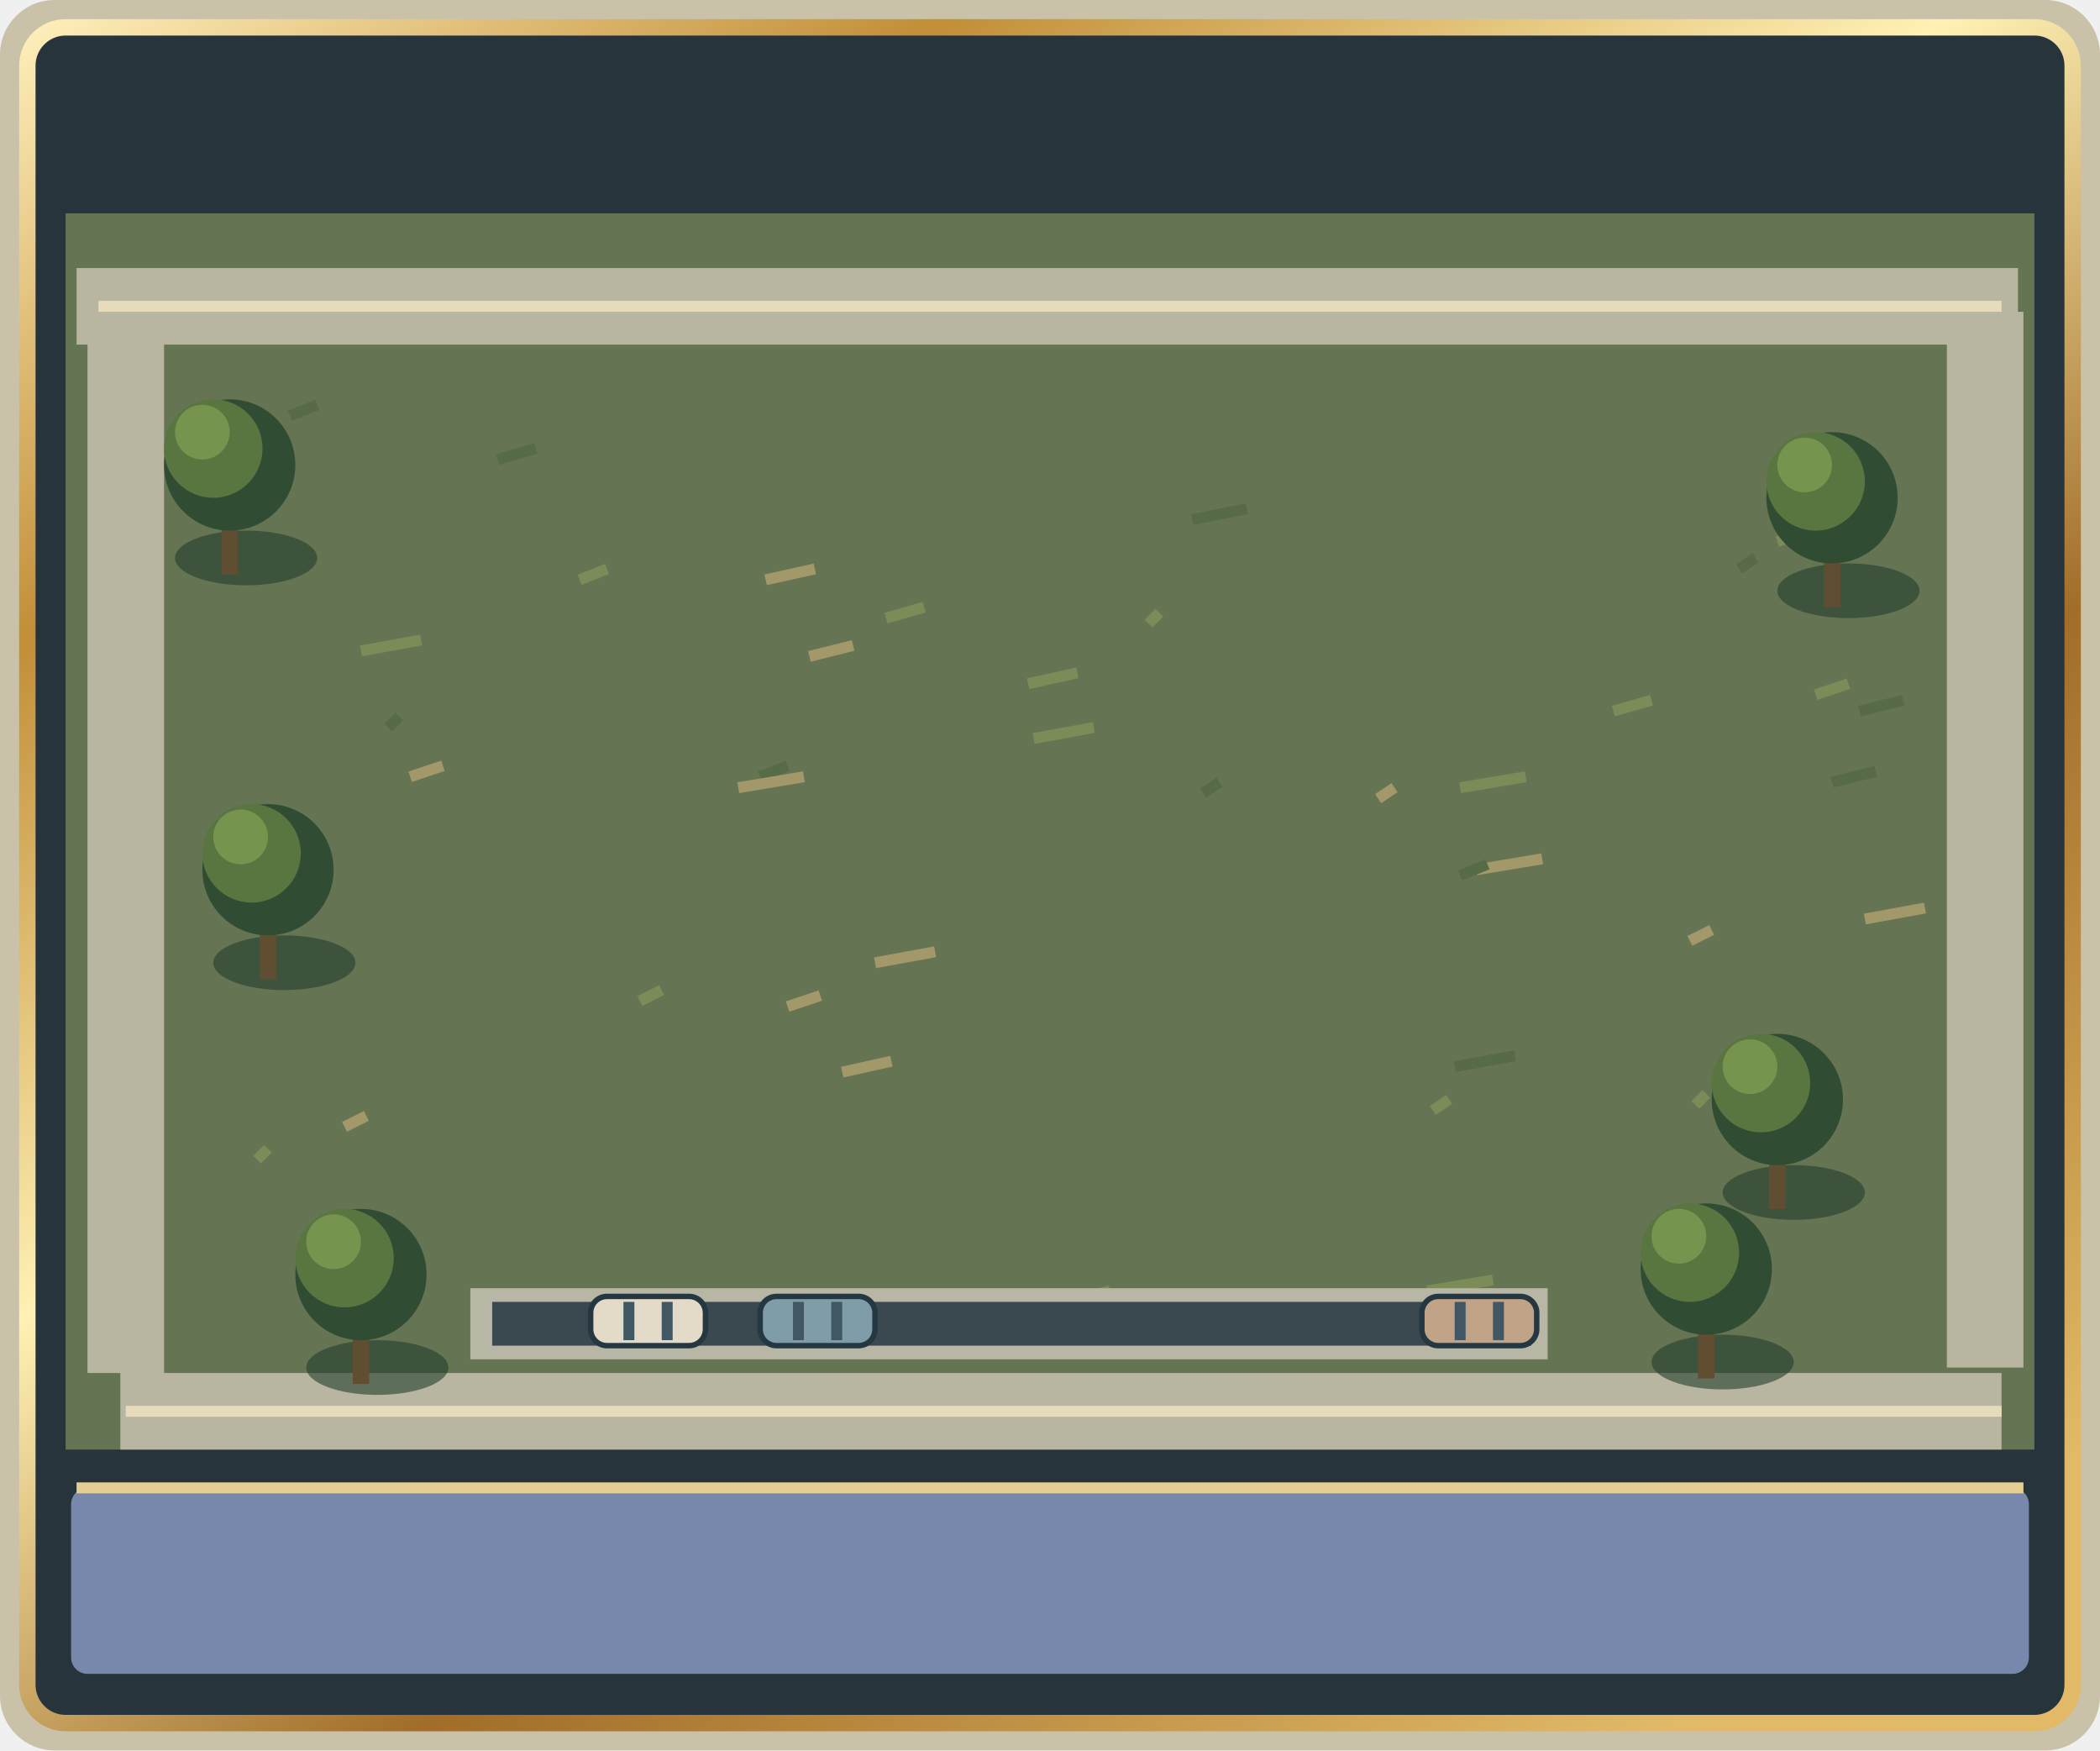
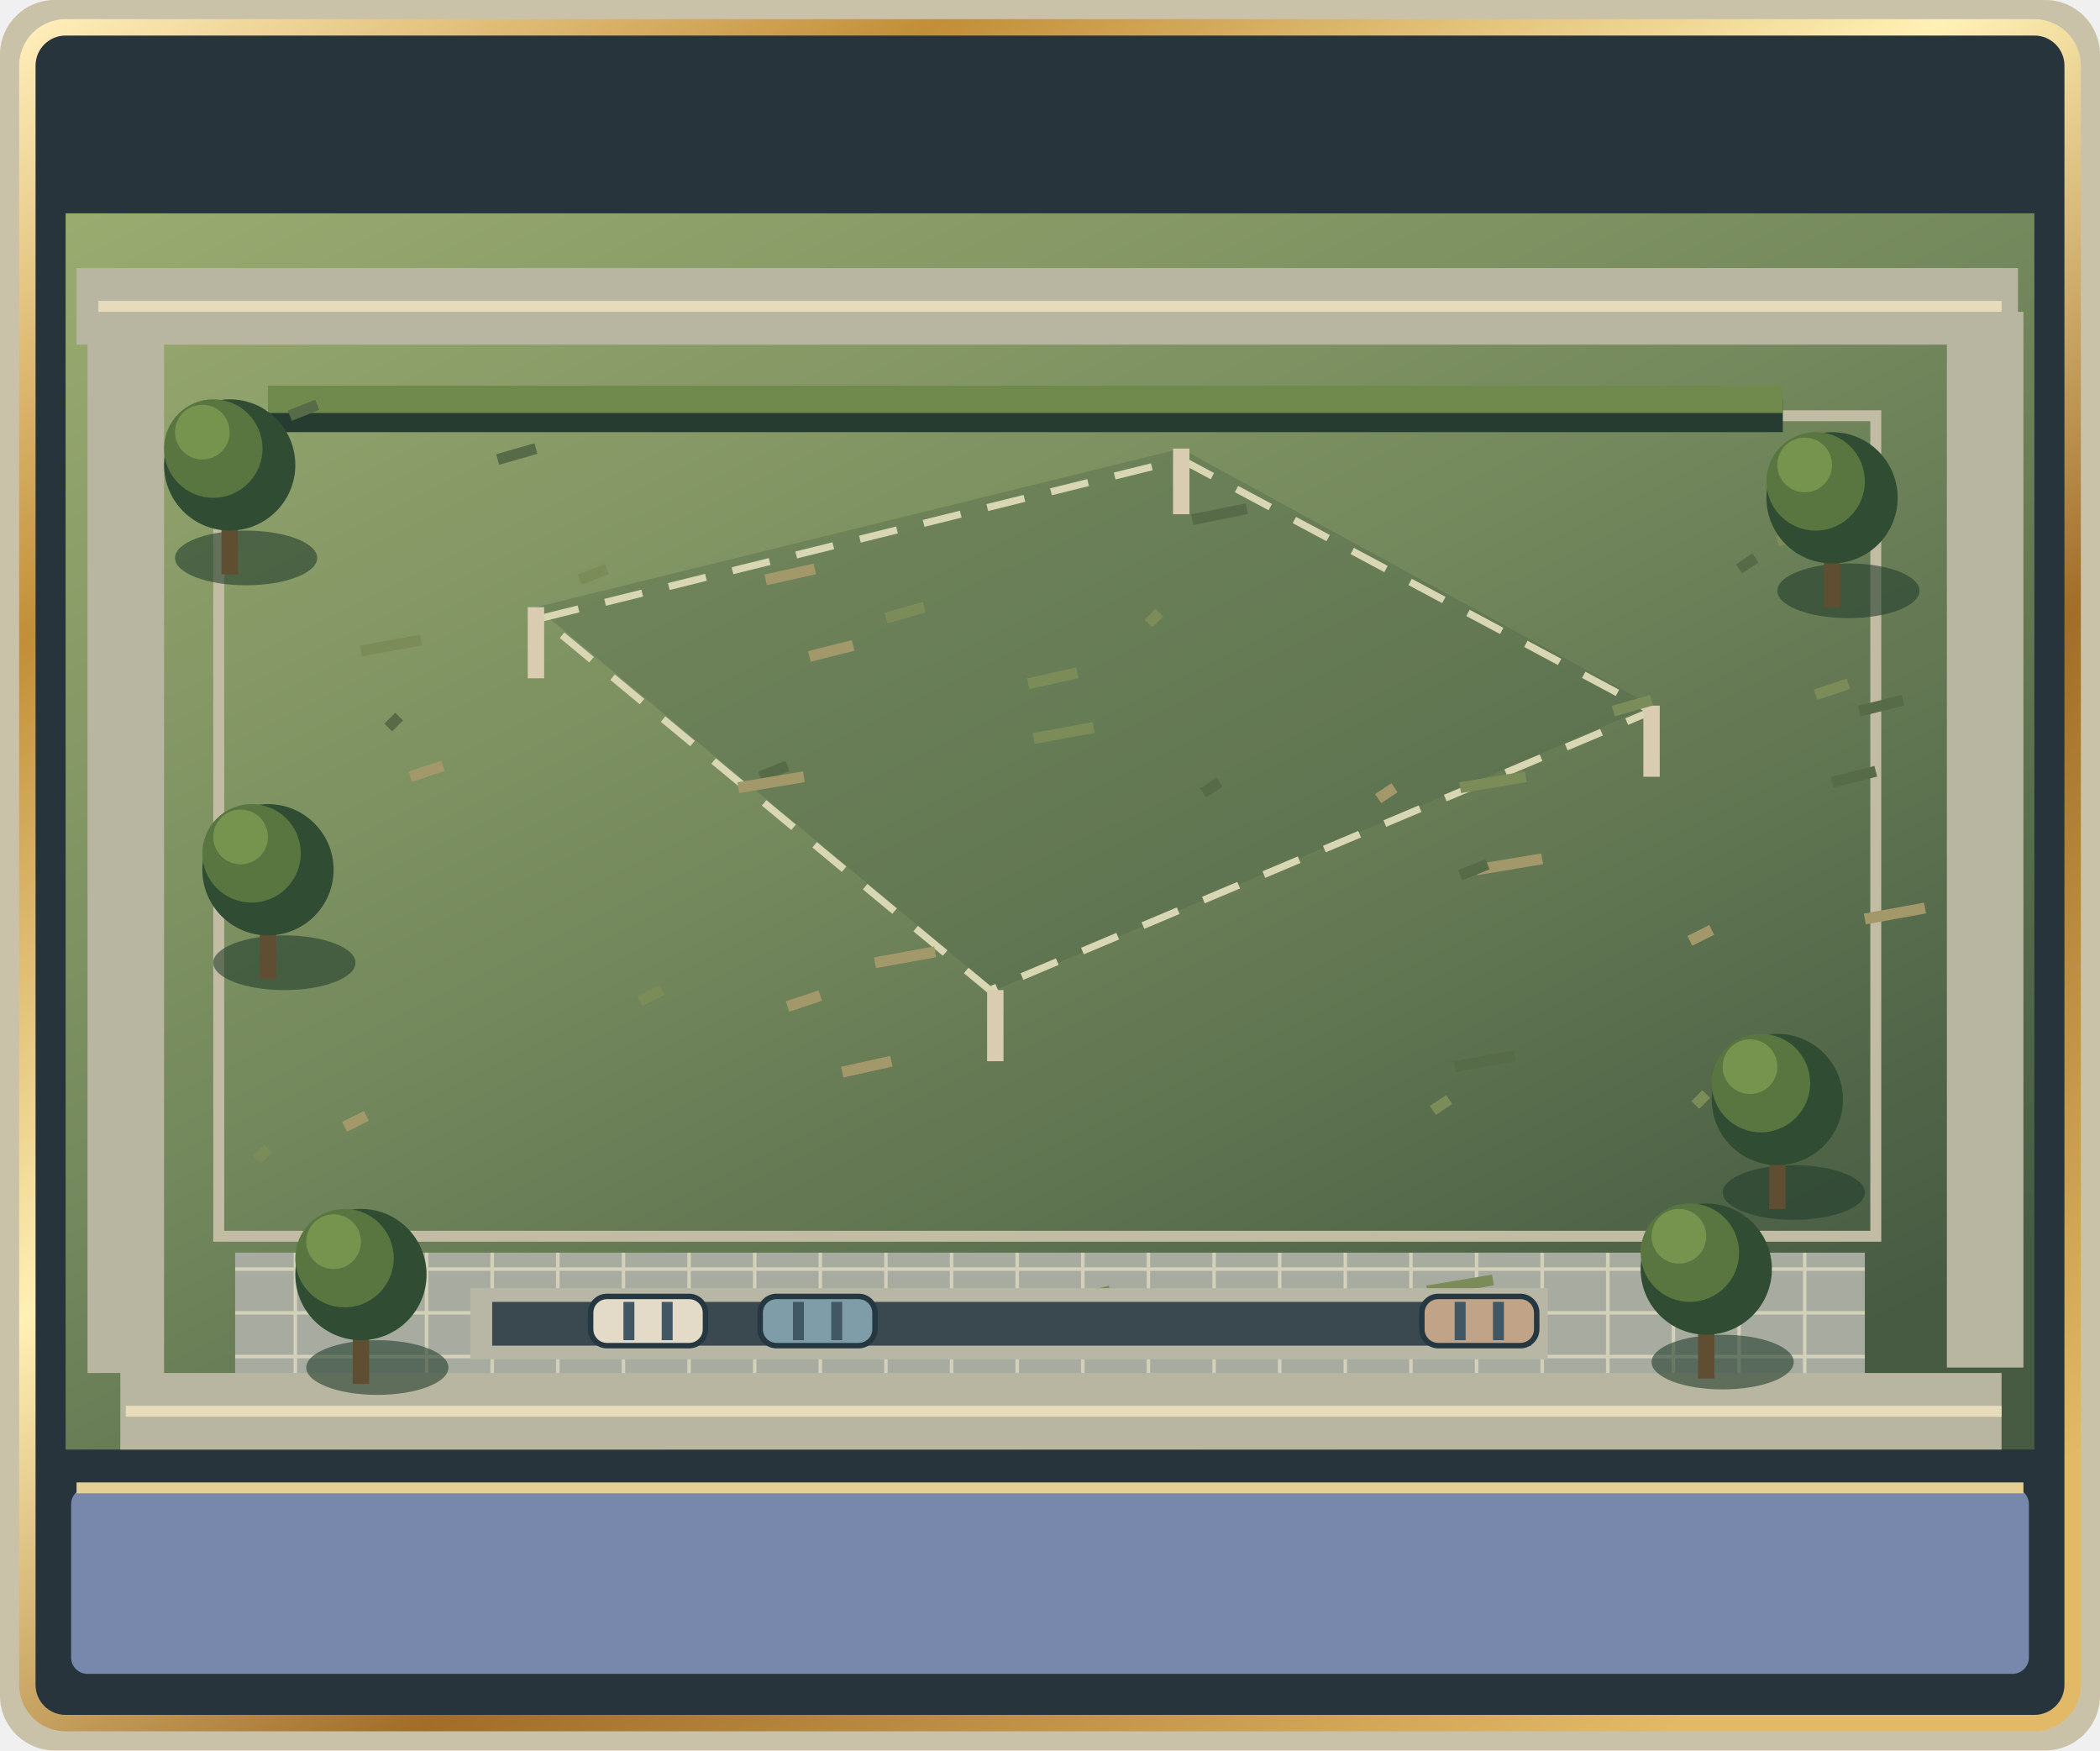
<svg xmlns="http://www.w3.org/2000/svg" viewBox="0 0 384 320" role="img" aria-label="Деловой центр">
  <defs>
    <linearGradient id="gold" x2="0.8" y2="1">
      <stop stop-color="#fff0bc" />
      <stop offset=".22" stop-color="#c28e37" />
      <stop offset=".46" stop-color="#fff1b4" />
      <stop offset=".7" stop-color="#a16d28" />
      <stop offset="1" stop-color="#e2ba67" />
    </linearGradient>
    <linearGradient id="cream" x2="1" y2="1">
      <stop stop-color="#fff5d7" />
      <stop offset=".5" stop-color="#e8d3a0" />
      <stop offset="1" stop-color="#f7e9c8" />
    </linearGradient>
    <linearGradient id="navy" x2=".7" y2="1">
      <stop stop-color="#263b49" />
      <stop offset="1" stop-color="#06121e" />
    </linearGradient>
    <linearGradient id="glass" x2="1" y2="1">
      <stop stop-color="#d4e9e8" />
      <stop offset=".45" stop-color="#6495ad" />
      <stop offset="1" stop-color="#294453" />
    </linearGradient>
    <pattern id="grain" width="9" height="9" patternUnits="userSpaceOnUse">
      <path d="M0 1h2m3 4h1m1 3h2" stroke="#fff" opacity=".07" />
    </pattern>
+     <linearGradient id="soil" x2=".8" y2="1">
+       <stop stop-color="#9aab70" />
+       <stop offset=".5" stop-color="#73885c" />
+       <stop offset="1" stop-color="#465b42" />
+     </linearGradient>
+     <linearGradient id="concrete" x2="1" y2="1">
+       <stop stop-color="#e3decb" />
+       <stop offset="1" stop-color="#8d9b98" />
+     </linearGradient>
+     <pattern id="pavers" width="12" height="8" patternUnits="userSpaceOnUse">
+       <rect width="12" height="8" fill="#a8aca0" />
+       <path d="M0 0h12M0 8h12M6 0v8" stroke="#d3d0b9" stroke-width=".65" />
+     </pattern>
  </defs>
  <rect width="384" height="320" rx="10" fill="#c9c2a9" />
  <rect x="5" y="5" width="374" height="310" rx="7" fill="#27343c" stroke="url(#gold)" stroke-width="3" />
-   <rect x="12" y="39" width="360" height="226" fill="#657452" />
+   <rect x="12" y="39" width="360" height="226" fill="url(#soil)" />
+   <path d="M40 76H343V226H40Z" fill="none" stroke="#c1bca3" stroke-width="2" />
+   <path d="M43 229H341V253H43Z" fill="url(#pavers)" />
+   <path d="M49 76h277" stroke="#263c30" stroke-width="6" />
+   <path d="M49 73h277" stroke="#708a4d" stroke-width="5" />
+   <path d="M98 111l118-29 86 47-120 52z" fill="#4d6549" opacity=".35" />
+   <path d="M99 113l117-29 86 46-121 51z" fill="none" stroke="#d8d6b3" stroke-width="1.3" stroke-dasharray="7 5" />
+   <path d="M98 111v13m118-42v12m86 35v13m-120 39v13" stroke="#d9ccb0" stroke-width="3" />
  <path d="M14 56H369M22 258H366M23 56V251M363 57V250" stroke="#b8b5a0" stroke-width="14" />
  <path d="M18 56H366M23 258H366" stroke="#e6dbbb" stroke-width="2" />
  <path d="M117 183l4 -2" stroke="#7b8c59" stroke-width="2" />
  <path d="M140 106l9 -2" stroke="#a29869" stroke-width="2" />
  <path d="M340 130l8 -2" stroke="#576b48" stroke-width="2" />
  <path d="M248 240l7 -2" stroke="#576b48" stroke-width="2" />
  <path d="M139 142l5 -2" stroke="#576b48" stroke-width="2" />
  <path d="M75 142l6 -2" stroke="#a29869" stroke-width="2" />
  <path d="M144 184l6 -2" stroke="#a29869" stroke-width="2" />
  <path d="M341 168l11 -2" stroke="#a29869" stroke-width="2" />
  <path d="M135 144l12 -2" stroke="#a29869" stroke-width="2" />
  <path d="M154 196l9 -2" stroke="#a29869" stroke-width="2" />
  <path d="M188 125l9 -2" stroke="#7b8c59" stroke-width="2" />
  <path d="M252 146l3 -2" stroke="#a29869" stroke-width="2" />
  <path d="M162 113l7 -2" stroke="#7b8c59" stroke-width="2" />
  <path d="M63 206l4 -2" stroke="#a29869" stroke-width="2" />
  <path d="M148 120l8 -2" stroke="#a29869" stroke-width="2" />
  <path d="M66 119l11 -2" stroke="#7b8c59" stroke-width="2" />
  <path d="M270 159l12 -2" stroke="#a29869" stroke-width="2" />
  <path d="M106 106l5 -2" stroke="#7b8c59" stroke-width="2" />
  <path d="M295 130l7 -2" stroke="#7b8c59" stroke-width="2" />
  <path d="M53 76l5 -2" stroke="#576b48" stroke-width="2" />
  <path d="M325 99l6 -2" stroke="#7b8c59" stroke-width="2" />
  <path d="M332 127l6 -2" stroke="#7b8c59" stroke-width="2" />
  <path d="M210 114l2 -2" stroke="#7b8c59" stroke-width="2" />
  <path d="M218 95l10 -2" stroke="#576b48" stroke-width="2" />
  <path d="M47 212l2 -2" stroke="#7b8c59" stroke-width="2" />
  <path d="M71 133l2 -2" stroke="#576b48" stroke-width="2" />
  <path d="M267 160l5 -2" stroke="#576b48" stroke-width="2" />
  <path d="M220 145l3 -2" stroke="#576b48" stroke-width="2" />
  <path d="M160 176l11 -2" stroke="#a29869" stroke-width="2" />
  <path d="M261 236l12 -2" stroke="#7b8c59" stroke-width="2" />
  <path d="M195 238l8 -2" stroke="#7b8c59" stroke-width="2" />
  <path d="M189 135l11 -2" stroke="#7b8c59" stroke-width="2" />
  <path d="M91 84l7 -2" stroke="#576b48" stroke-width="2" />
  <path d="M318 104l3 -2" stroke="#576b48" stroke-width="2" />
  <path d="M266 195l11 -2" stroke="#576b48" stroke-width="2" />
  <path d="M262 203l3 -2" stroke="#7b8c59" stroke-width="2" />
  <path d="M335 143l8 -2" stroke="#576b48" stroke-width="2" />
  <path d="M310 202l2 -2" stroke="#7b8c59" stroke-width="2" />
  <path d="M309 172l4 -2" stroke="#a29869" stroke-width="2" />
  <path d="M267 144l12 -2" stroke="#7b8c59" stroke-width="2" />
  <path d="M86 242h197" stroke="#b8b7a6" stroke-width="13" />
  <path d="M90 242h190" stroke="#3a494f" stroke-width="8" />
  <rect x="108" y="237" width="21" height="9" rx="3" fill="#e3dbc8" stroke="#253841" />
  <path d="M115 238v7m7-7v7" stroke="#415763" stroke-width="2" />
  <rect x="139" y="237" width="21" height="9" rx="3" fill="#7f9da9" stroke="#253841" />
  <path d="M146 238v7m7-7v7" stroke="#415763" stroke-width="2" />
  <rect x="260" y="237" width="21" height="9" rx="3" fill="#c1a387" stroke="#253841" />
  <path d="M267 238v7m7-7v7" stroke="#415763" stroke-width="2" />
  <ellipse cx="45" cy="102" rx="13" ry="5" fill="#233e2d" opacity=".6" />
  <path d="M42 92v13" stroke="#604e32" stroke-width="3" />
  <circle cx="42" cy="85" r="12" fill="#304d34" />
  <circle cx="39" cy="82" r="9" fill="#597641" />
  <circle cx="37" cy="79" r="5" fill="#77944e" />
  <ellipse cx="52" cy="176" rx="13" ry="5" fill="#233e2d" opacity=".6" />
  <path d="M49 166v13" stroke="#604e32" stroke-width="3" />
  <circle cx="49" cy="159" r="12" fill="#304d34" />
  <circle cx="46" cy="156" r="9" fill="#597641" />
  <circle cx="44" cy="153" r="5" fill="#77944e" />
  <ellipse cx="328" cy="218" rx="13" ry="5" fill="#233e2d" opacity=".6" />
  <path d="M325 208v13" stroke="#604e32" stroke-width="3" />
  <circle cx="325" cy="201" r="12" fill="#304d34" />
  <circle cx="322" cy="198" r="9" fill="#597641" />
  <circle cx="320" cy="195" r="5" fill="#77944e" />
  <ellipse cx="315" cy="249" rx="13" ry="5" fill="#233e2d" opacity=".6" />
  <path d="M312 239v13" stroke="#604e32" stroke-width="3" />
  <circle cx="312" cy="232" r="12" fill="#304d34" />
  <circle cx="309" cy="229" r="9" fill="#597641" />
  <circle cx="307" cy="226" r="5" fill="#77944e" />
  <ellipse cx="69" cy="250" rx="13" ry="5" fill="#233e2d" opacity=".6" />
  <path d="M66 240v13" stroke="#604e32" stroke-width="3" />
  <circle cx="66" cy="233" r="12" fill="#304d34" />
  <circle cx="63" cy="230" r="9" fill="#597641" />
  <circle cx="61" cy="227" r="5" fill="#77944e" />
  <ellipse cx="338" cy="108" rx="13" ry="5" fill="#233e2d" opacity=".6" />
  <path d="M335 98v13" stroke="#604e32" stroke-width="3" />
  <circle cx="335" cy="91" r="12" fill="#304d34" />
  <circle cx="332" cy="88" r="9" fill="#597641" />
  <circle cx="330" cy="85" r="5" fill="#77944e" />
  <rect x="13" y="272" width="358" height="34" rx="3" fill="#7887ac" />
  <path d="M14 272h356" stroke="#e5cf95" stroke-width="2" />
</svg>
